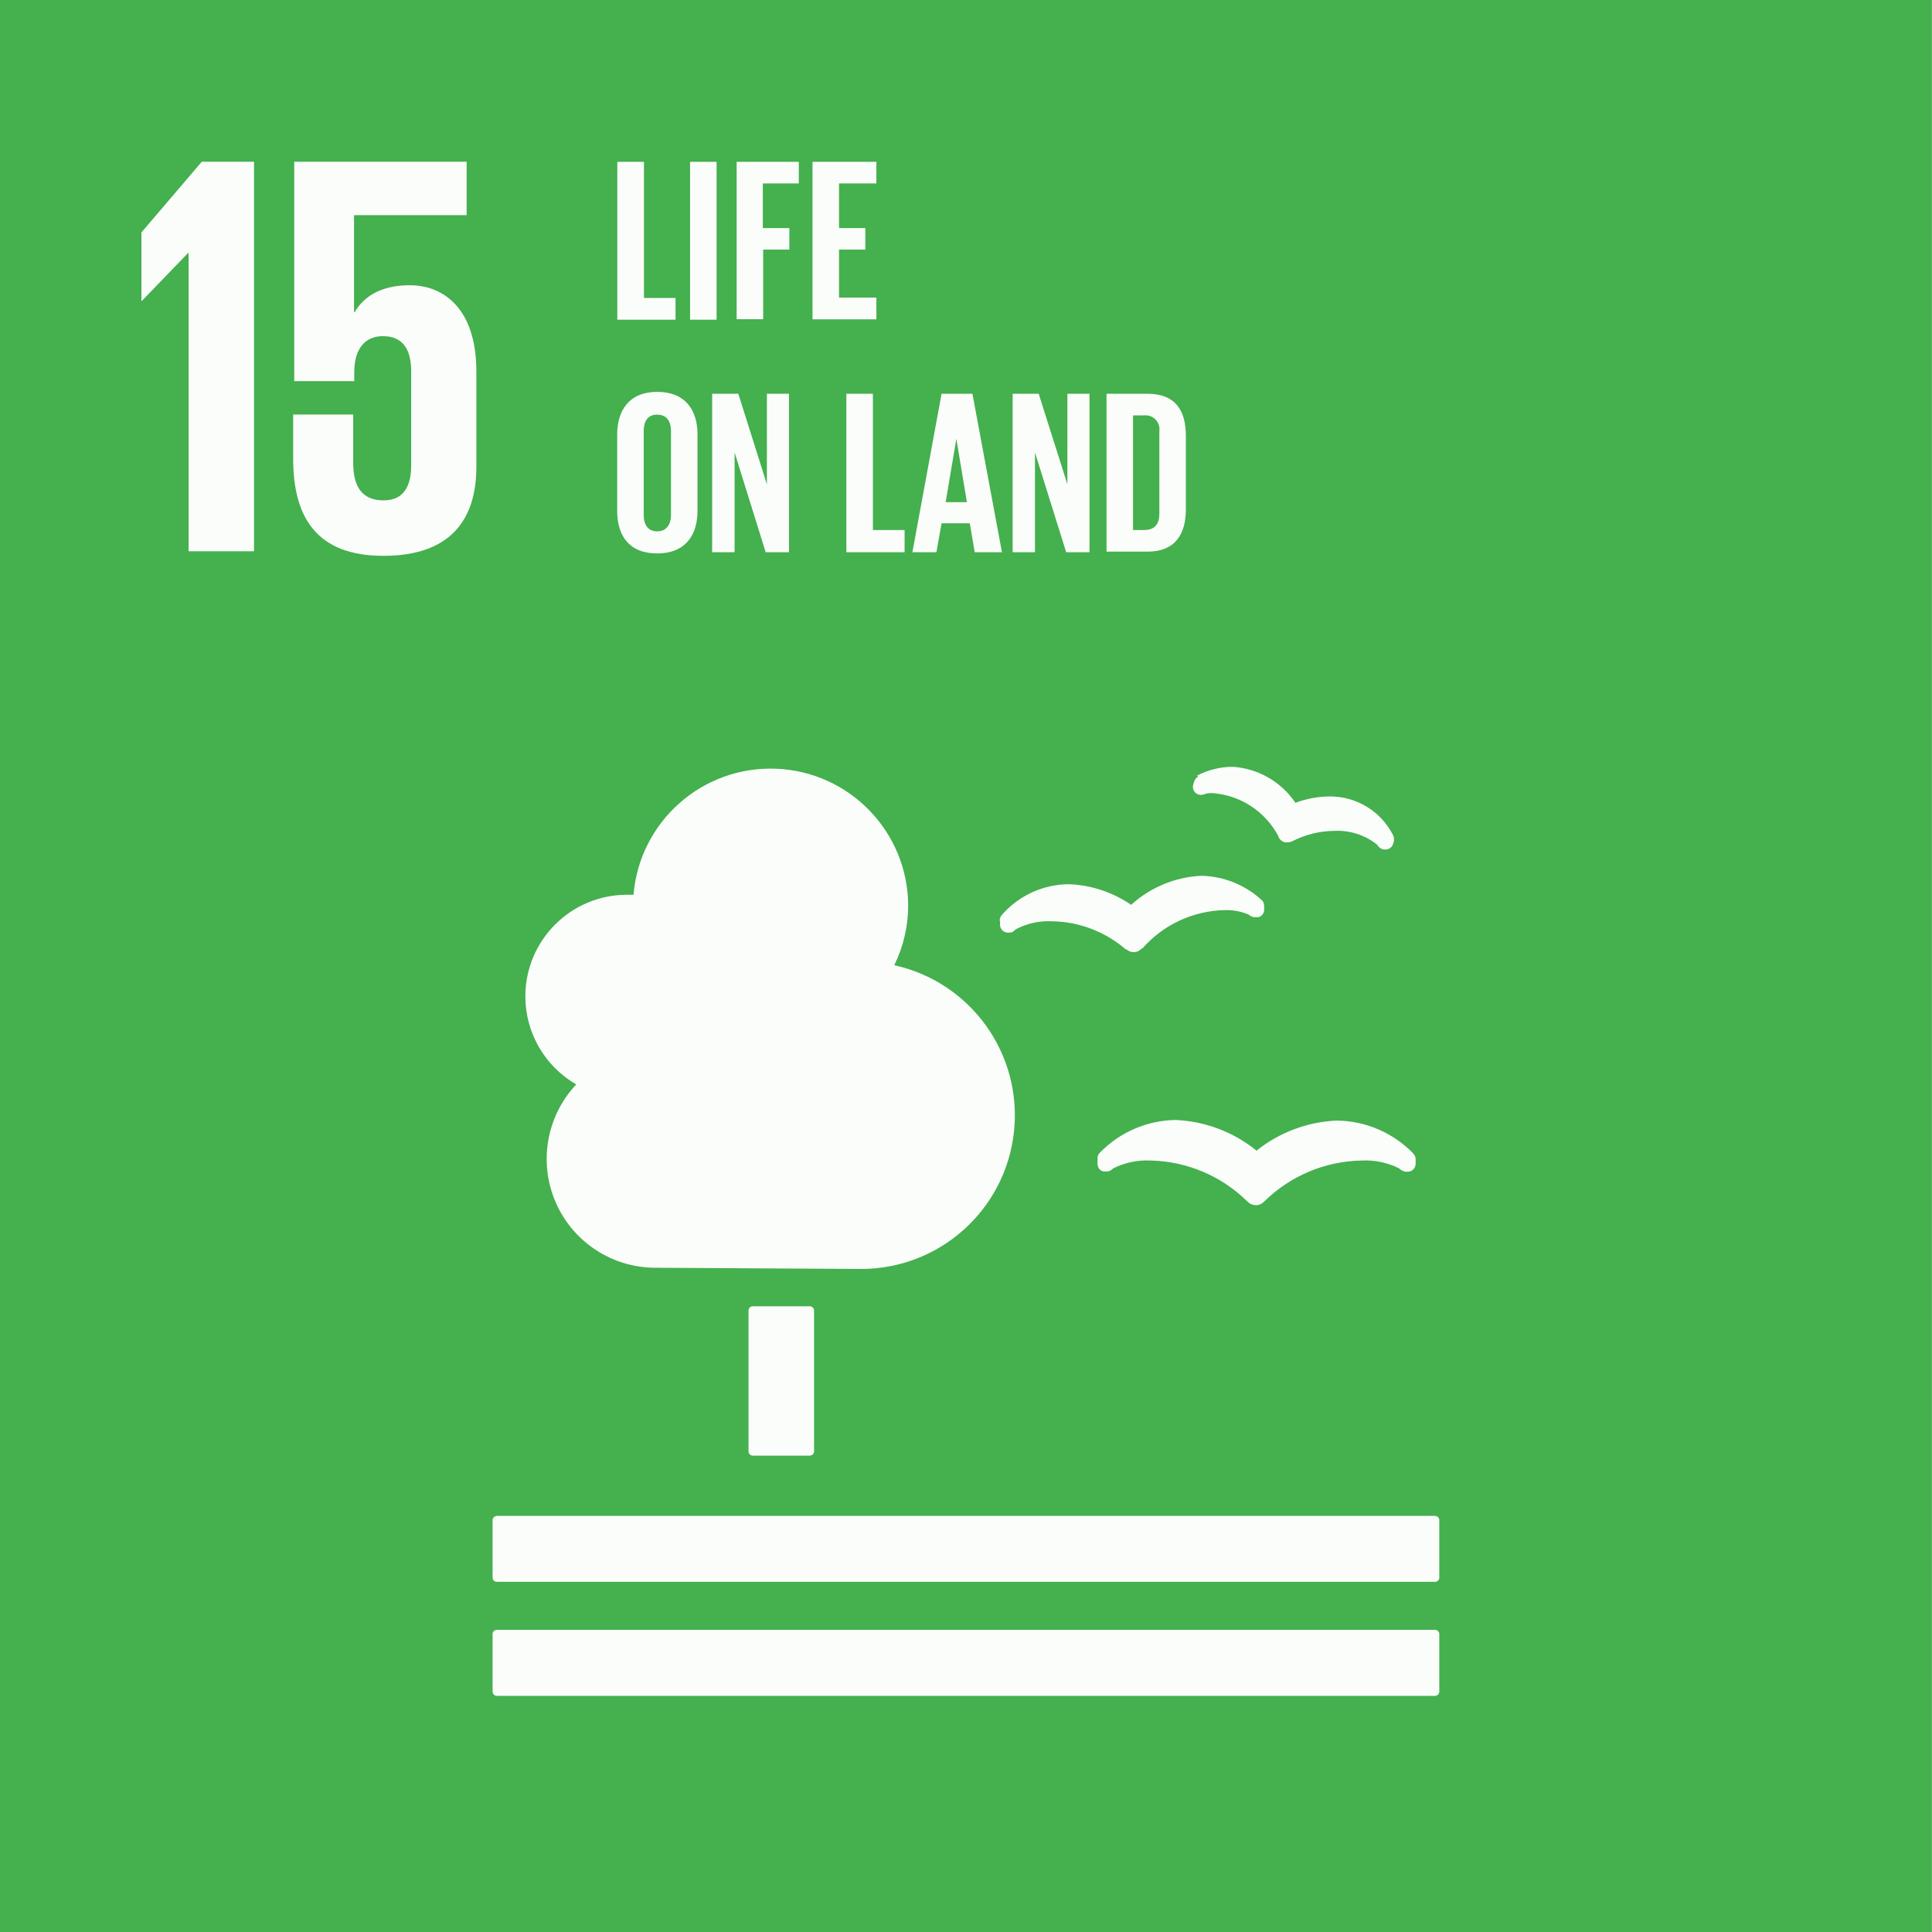
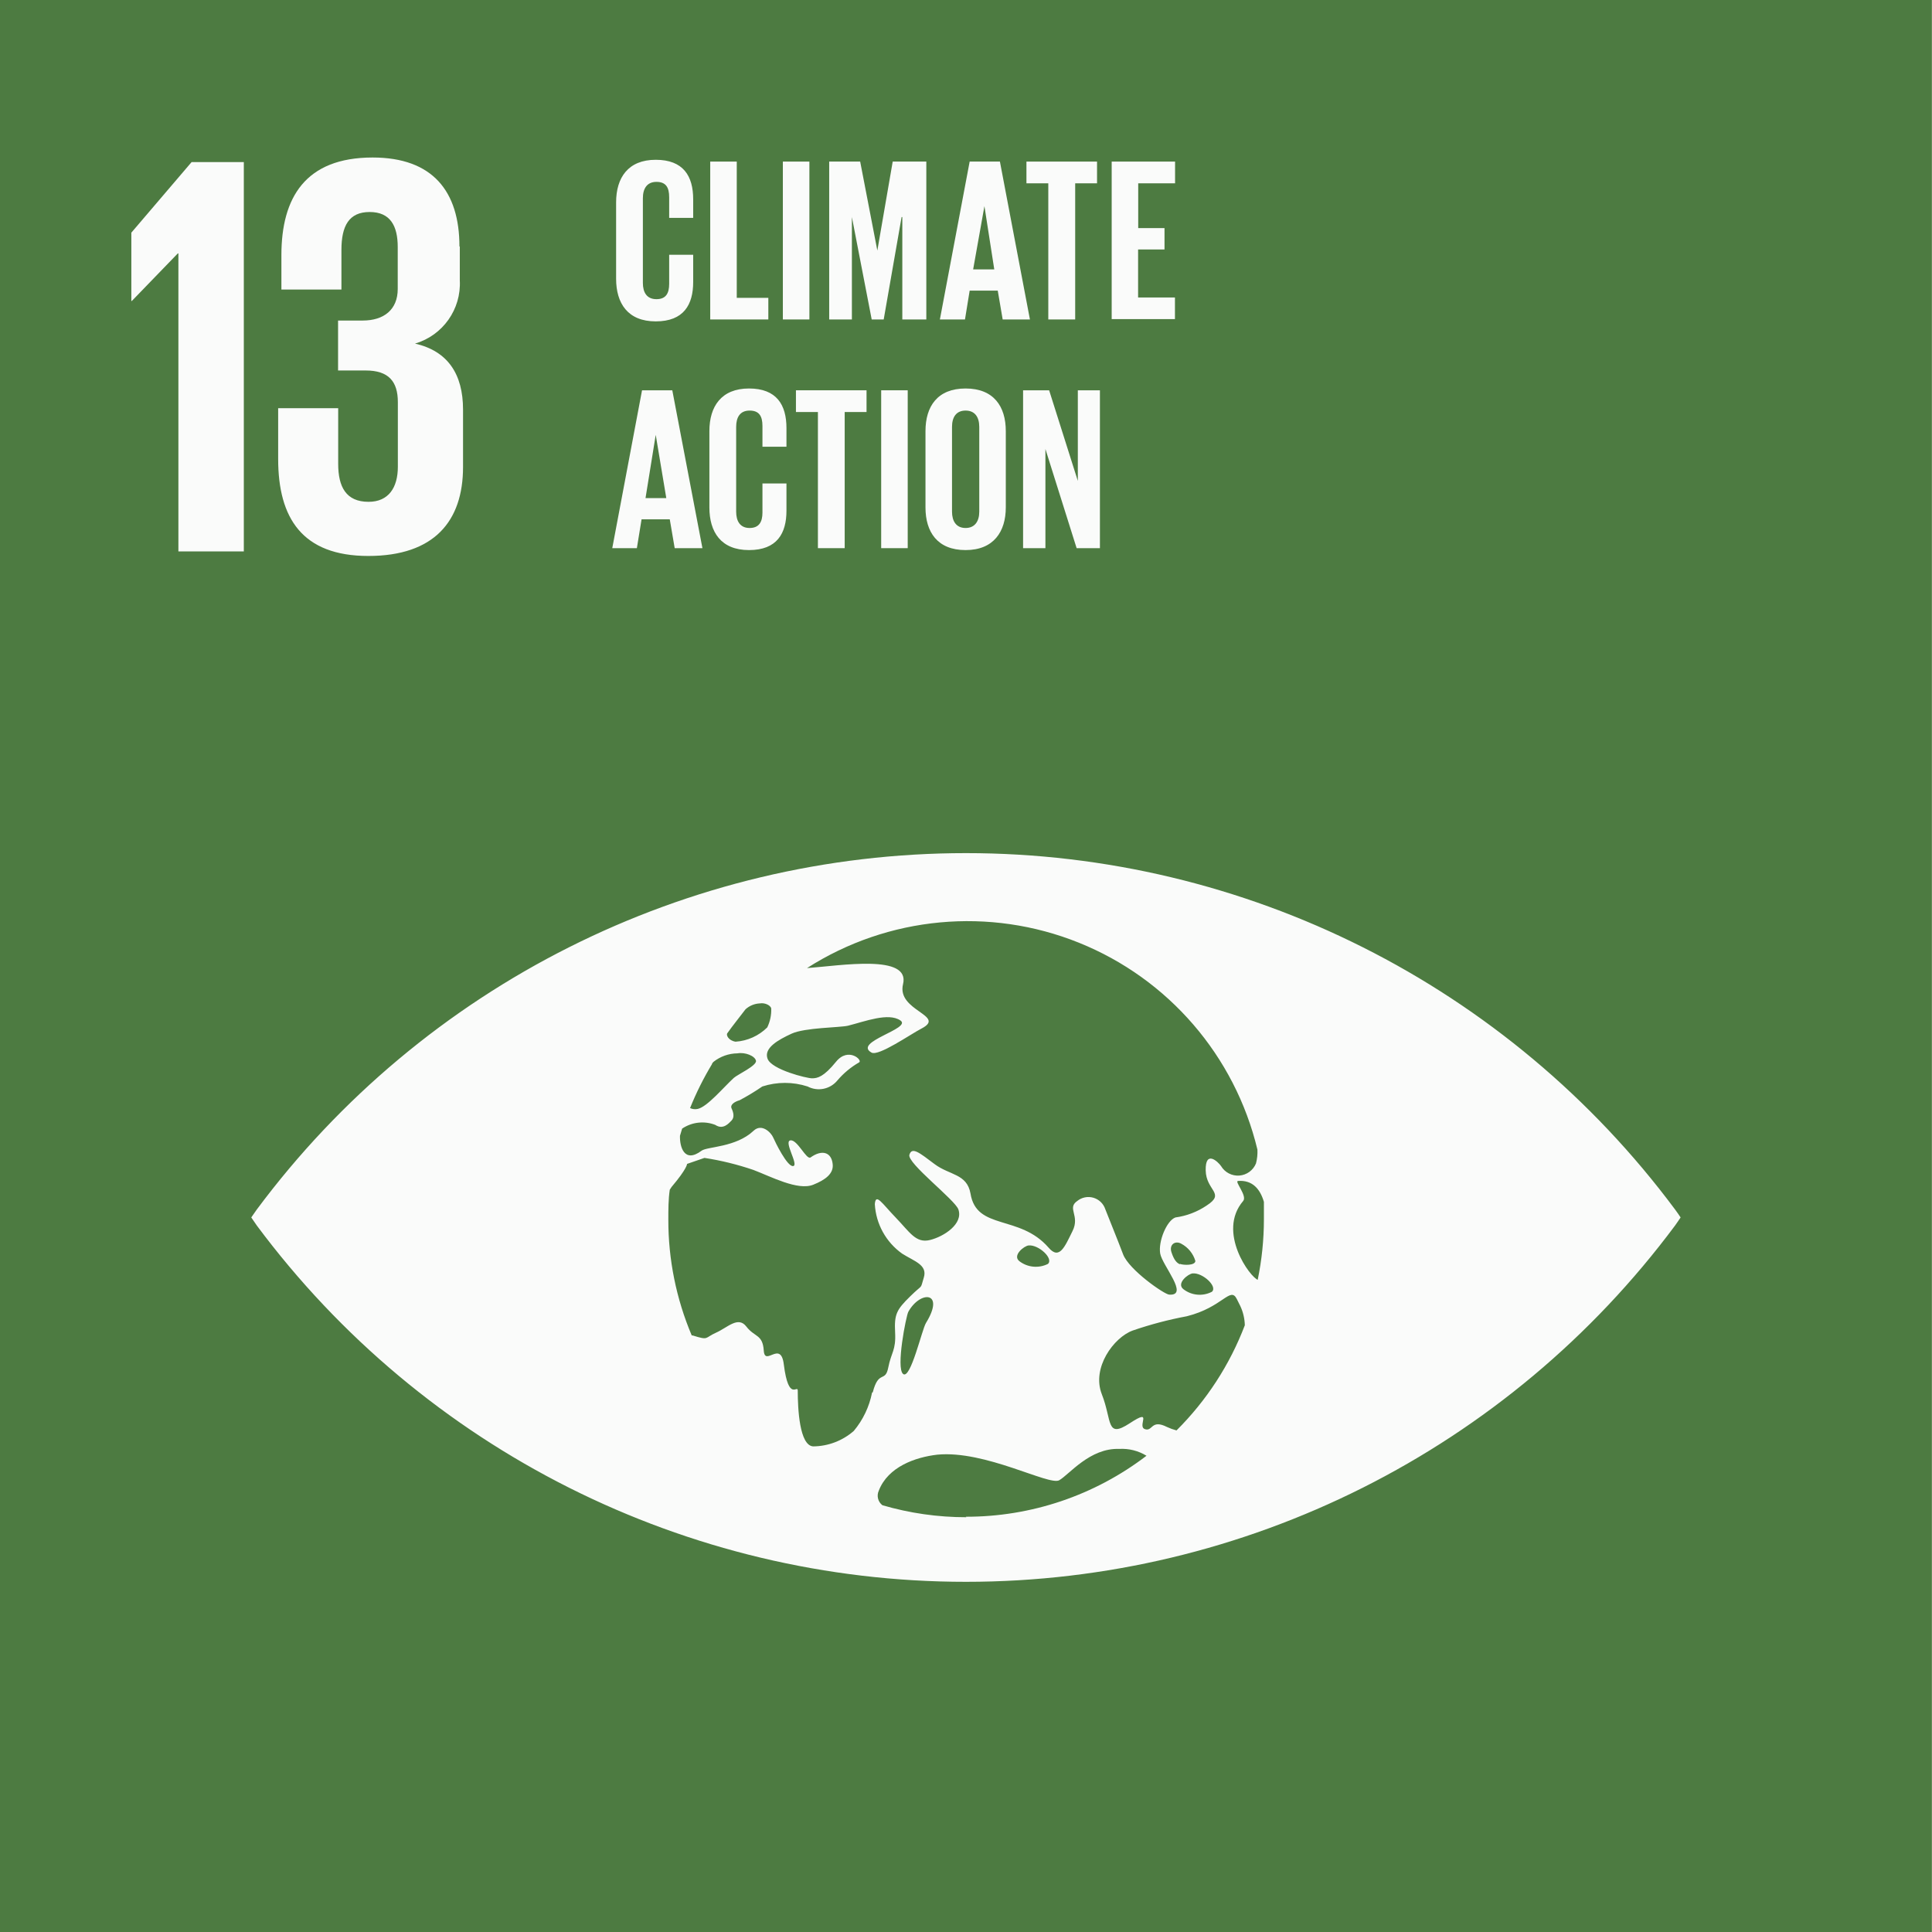
<svg xmlns="http://www.w3.org/2000/svg" viewBox="0 0 160.92 160.93">
  <defs>
-     <style>.cls-1{fill:#3fae49;}.cls-1,.cls-2,.cls-3{opacity:0.97;}.cls-2,.cls-4{fill:#fff;}</style>
+     <style>.cls-1{fill:#48773c;}.cls-1,.cls-2,.cls-3{opacity:0.97;}.cls-2,.cls-4{fill:#fff;}</style>
  </defs>
  <g id="圖層_2" data-name="圖層 2">
    <g id="ENG">
      <rect class="cls-1" width="160.92" height="160.93" />
-       <polygon class="cls-2" points="11.78 19.36 11.78 25.05 11.83 25.05 15.66 21.08 15.71 21.08 15.71 45.92 21.16 45.92 21.16 13.47 16.81 13.47 11.78 19.36" />
-       <path class="cls-2" d="M34.13,23.76c-2.15,0-3.73.76-4.59,2.25h-.05V17.92h9.38V13.47H24.51V31.75h5V31c0-1.91.86-3,2.39-3,1.68,0,2.35,1.15,2.35,2.92v7.85c0,1.72-.62,2.91-2.3,2.91-1.87,0-2.53-1.24-2.53-3.15V34.53h-5v3.69c0,4.92,2,8.08,7.51,8.08s7.75-2.92,7.75-7.42V30.94c0-5.12-2.63-7.18-5.55-7.18" />
+       <polygon class="cls-2" points="20.31 13.5 20.31 45.93 14.86 45.93 14.86 21.11 14.81 21.11 10.98 25.07 10.94 25.07 10.94 19.38 15.96 13.5 20.31 13.5" />
+       <path class="cls-2" d="M38.3,20.53v2.82a5.2,5.2,0,0,1-3.73,5.27c2.72.62,4,2.53,4,5.5V38.9c0,4.5-2.39,7.41-7.89,7.41s-7.51-3.15-7.51-8.08V34h5v4.64c0,1.92.66,3.16,2.53,3.16,1.67,0,2.44-1.19,2.44-2.92V33.5c0-1.73-.77-2.64-2.68-2.64H28.16V26.7h2.05c1.77,0,2.92-.91,2.92-2.63V20.58c0-1.77-.62-2.92-2.34-2.92s-2.35,1.15-2.35,3.16v3.3h-5V21.25c0-4.79,2-8.13,7.6-8.13,5,0,7.23,2.82,7.23,7.41" />
+       <path class="cls-2" d="M139.53,100.75a73.61,73.61,0,0,0-118.14,0l-.46.66.46.67a73.62,73.62,0,0,0,118.14,0c.18-.26.34-.48.46-.67-.12-.19-.28-.41-.46-.66M60.58,86.07c.32-.47,1.39-1.82,1.52-2a1.9,1.9,0,0,1,1.2-.49c.38-.07.88.14.94.42a3.32,3.32,0,0,1-.33,1.58,4.14,4.14,0,0,1-2.64,1.19c-.58-.09-.8-.54-.69-.71M59.3,88.6l.13-.15a3.28,3.28,0,0,1,2-.71c.62-.11,1.44.2,1.54.61s-1.55,1.16-1.85,1.44c-.86.79-2.2,2.4-3,2.58a1,1,0,0,1-.64-.07,25.55,25.55,0,0,1,1.85-3.7M72.64,116a7.1,7.1,0,0,1-1.52,3.19,5.2,5.2,0,0,1-3.39,1.29c-1.13-.08-1.28-3.1-1.28-4.65,0-.53-.76,1-1.16-2.17-.25-2.07-1.58.21-1.67-1.16s-.76-1.1-1.45-2-1.56.08-2.53.51-.57.66-1.94.23l-.08,0a24.65,24.65,0,0,1-1.95-9.66c0-.84,0-1.67.12-2.48l.15-.23c1.32-1.56,1.29-1.92,1.29-1.92l1.45-.5a23.85,23.85,0,0,1,4.07,1c1.44.54,3.71,1.76,5,1.23,1-.4,1.7-.92,1.61-1.71-.1-1-.89-1.24-1.84-.56-.35.24-1.09-1.5-1.68-1.42s.72,2.06.23,2.14-1.5-2-1.67-2.39-.94-1.2-1.63-.55c-1.47,1.39-3.85,1.31-4.33,1.66-1.45,1.09-1.83-.35-1.8-1.24l.18-.6a3,3,0,0,1,2.76-.31c.65.43,1.11-.11,1.36-.37s.16-.66,0-1,.33-.59.66-.68A19.61,19.61,0,0,0,63.5,90.5a6.12,6.12,0,0,1,3.77,0A2,2,0,0,0,69.75,90a6.88,6.88,0,0,1,1.8-1.5c.36-.16-.88-1.33-1.91-.06s-1.55,1.38-2,1.38-3.35-.72-3.7-1.62.89-1.59,2-2.1,4-.5,4.69-.66C72.06,85.08,74,84.32,75,85s-4,1.79-2.4,2.68c.59.32,3.24-1.53,4.15-2,2.13-1.1-2.08-1.46-1.53-3.7.62-2.53-5.16-1.55-8-1.34a24.83,24.83,0,0,1,37.52,15.12,3.81,3.81,0,0,1-.12,1.15,1.63,1.63,0,0,1-2.91.22c-.25-.36-1.31-1.37-1.28.35s1.68,1.9.09,2.93a6.09,6.09,0,0,1-2.61,1c-.73.26-1.44,2-1.27,3s2.44,3.53.76,3.43c-.39,0-3.36-2.06-3.85-3.36s-1.08-2.72-1.48-3.75a1.48,1.48,0,0,0-2.34-.69c-.88.61.25,1.21-.39,2.5s-1.09,2.45-2,1.38c-2.42-2.78-6-1.41-6.5-4.5-.3-1.67-1.74-1.51-3-2.46s-1.88-1.46-2.09-.77,3.8,3.75,4.08,4.55c.42,1.2-1.19,2.26-2.37,2.55s-1.69-.67-2.85-1.87-1.66-2.07-1.74-1.12a5.43,5.43,0,0,0,2.27,4.12c1,.64,2.14.93,1.81,2s0,.45-1.13,1.56-1.34,1.48-1.26,3-.32,1.64-.57,2.93-.8.17-1.29,2.06m26.65-9.9c.83-.07,2.09,1.09,1.6,1.53a2.21,2.21,0,0,1-2.37-.21c-.63-.48.39-1.29.77-1.32m-1.06-.76c-.27-.1-.5-.36-.71-1s.31-1,.82-.71a2.4,2.4,0,0,1,1.17,1.43c0,.4-1,.36-1.28.25m-11,0a2.25,2.25,0,0,1-2.37-.22c-.63-.48.39-1.29.77-1.32.83-.07,2.09,1.09,1.6,1.54M77.13,110.2c-.34.56-1.28,4.73-1.9,4.25s.25-4.85.43-5.18c1-1.8,3.1-1.71,1.47.93m3.37,16.18a24.79,24.79,0,0,1-7-1,1,1,0,0,1-.3-1.21c.77-2,3.06-2.79,4.87-3,4-.39,9.32,2.61,10.16,2.13s2.55-2.7,5-2.61a3.91,3.91,0,0,1,2.27.57,24.71,24.71,0,0,1-15.06,5.08M98,119.15a4.94,4.94,0,0,1-.78-.28c-1.36-.69-1.19.41-1.86.17s.75-1.8-1.25-.49-1.46-.2-2.33-2.41,1-4.74,2.57-5.31a31.82,31.82,0,0,1,4.51-1.19c3-.75,3.62-2.52,4.16-1.44l.29.58a4,4,0,0,1,.38,1.61A24.8,24.8,0,0,1,98,119.15m6.8-12.53c-.66-.19-3.45-4-1.25-6.58.37-.42-.74-1.64-.43-1.67,1.2-.09,1.84.66,2.16,1.74,0,.47,0,1,0,1.44a25,25,0,0,1-.52,5.07" />
      <g class="cls-3">
-         <path class="cls-4" d="M62.71,108.81h4.74a.36.36,0,0,1,.36.36v11.72a.36.36,0,0,1-.36.36H62.71a.36.36,0,0,1-.36-.36V109.16A.35.35,0,0,1,62.71,108.81Z" />
-         <path class="cls-4" d="M119.53,126.27H41.39a.37.37,0,0,0-.36.37v4.77a.35.35,0,0,0,.36.35h78.14a.35.35,0,0,0,.36-.35v-4.77a.37.37,0,0,0-.36-.37" />
-         <path class="cls-4" d="M119.53,135.76H41.39a.36.36,0,0,0-.36.35v4.79a.36.36,0,0,0,.36.36h78.14a.36.36,0,0,0,.36-.36v-4.79a.36.36,0,0,0-.36-.35" />
-         <path class="cls-4" d="M104.66,95.84a11.49,11.49,0,0,0-6.76-2.55A9,9,0,0,0,91.63,96a.64.64,0,0,0-.21.49v.42a.7.7,0,0,0,.22.54.64.64,0,0,0,.55.12.8.8,0,0,0,.15,0,1.08,1.08,0,0,0,.39-.25,6.26,6.26,0,0,1,3.13-.65,11.82,11.82,0,0,1,8,3.37l.07.07a1,1,0,0,0,.68.28.89.89,0,0,0,.66-.28l.07-.06a11.84,11.84,0,0,1,8.06-3.38,6.28,6.28,0,0,1,3.14.65,1.08,1.08,0,0,0,.43.26,1.06,1.06,0,0,0,.46,0,.67.67,0,0,0,.49-.65v-.37a.71.71,0,0,0-.21-.49,9,9,0,0,0-6.35-2.73,11.47,11.47,0,0,0-6.75,2.55" />
-         <path class="cls-4" d="M99.81,64.69a.7.7,0,0,0-.34.41l-.08.26a.65.65,0,0,0,.11.59.63.63,0,0,0,.48.26.18.18,0,0,0,.1,0,1,1,0,0,0,.37-.1,2.4,2.4,0,0,1,.48-.05,6.76,6.76,0,0,1,5.58,3.64l0,.06a.83.83,0,0,0,.5.4,1,1,0,0,0,.25,0,.8.8,0,0,0,.39-.09l0,0a7.78,7.78,0,0,1,3.49-.86,5.28,5.28,0,0,1,3.56,1.14,1,1,0,0,0,.26.29,1.51,1.51,0,0,0,.26.12l.11,0h.07a.67.67,0,0,0,.31-.07.66.66,0,0,0,.33-.4l.07-.23a.63.63,0,0,0,0-.19.64.64,0,0,0-.09-.34,5.89,5.89,0,0,0-5.3-3.19,8.44,8.44,0,0,0-2.82.53,6.81,6.81,0,0,0-5.27-3,6.56,6.56,0,0,0-2.93.74" />
-         <path class="cls-4" d="M83.3,76.71l0,.35a.66.66,0,0,0,.32.53.64.64,0,0,0,.52.08l.12,0a1,1,0,0,0,.33-.25,5.76,5.76,0,0,1,3-.68,9.61,9.61,0,0,1,6.18,2.34l.06,0a.9.9,0,0,0,.6.23h.06a.89.89,0,0,0,.61-.3l.05,0A9.39,9.39,0,0,1,102,75.81a4.66,4.66,0,0,1,2,.37,1,1,0,0,0,.41.21,1,1,0,0,0,.28,0,.53.53,0,0,0,.17,0,.66.66,0,0,0,.44-.67l0-.31a.64.64,0,0,0-.23-.46,7.66,7.66,0,0,0-5-2,9.35,9.35,0,0,0-5.85,2.42A9.81,9.81,0,0,0,89,73.65a7.49,7.49,0,0,0-5.55,2.56.72.72,0,0,0-.18.5" />
-         <path class="cls-4" d="M43.76,83a8.47,8.47,0,0,1,8.47-8.47l.54,0a11.46,11.46,0,0,1,22.88.87,11.31,11.31,0,0,1-1.16,5,12.8,12.8,0,0,1-2.77,25.3l-17.1-.1h0A9.06,9.06,0,0,1,48,90.33,8.47,8.47,0,0,1,43.76,83Z" />
+         <path class="cls-4" d="M51.32,23.22V16.86c0-2.06,1-3.55,3.3-3.55s3.12,1.35,3.12,3.29v1.55h-2V16.43c0-.82-.27-1.28-1.06-1.28s-1.13.56-1.13,1.36v7.06c0,.79.33,1.35,1.13,1.35s1.06-.5,1.06-1.28V21.22h2v2.27c0,1.88-.78,3.28-3.12,3.28S51.32,25.25,51.32,23.22Z" />
+         <path class="cls-4" d="M59.16,13.46h2.21V24.81H64v1.8H59.16Z" />
+         <path class="cls-4" d="M65.21,13.46h2.21V26.61H65.21Z" />
+         <path class="cls-4" d="M75.16,18.08H75.1l-1.49,8.53h-1l-1.65-8.53h0v8.53H69.07V13.46h2.58l1.43,7.41h0l1.28-7.41h2.8V26.61h-2Z" />
+         <path class="cls-4" d="M78.29,26.61l2.48-13.15h2.52l2.5,13.15H83.52l-.41-2.4H80.77l-.39,2.4Zm2.77-4.17h1.76L82,17.17h0Z" />
+         <path class="cls-4" d="M85.5,13.46h5.88v1.81H89.56V26.61H87.32V15.27H85.5Z" />
+         <path class="cls-4" d="M92.6,13.46h5.28v1.81H94.81V19H97v1.78h-2.2v4h3.07v1.8H92.6Z" />
      </g>
      <g class="cls-3">
-         <path class="cls-4" d="M51.42,13.48h2.22V24.82h2.63v1.81H51.42Z" />
-         <path class="cls-4" d="M57.48,13.48h2.21V26.63H57.48Z" />
-         <path class="cls-4" d="M61.36,13.48h5.18v1.8h-3V19h2.21v1.79H63.57v5.8H61.36Z" />
-         <path class="cls-4" d="M67.68,13.48H73v1.8H69.89V19h2.19v1.79H69.89v4H73v1.81H67.68Z" />
-       </g>
-       <g class="cls-3">
-         <path class="cls-4" d="M51.41,42.56V36.19c0-2,1-3.55,3.33-3.55s3.36,1.5,3.36,3.55v6.37c0,2-1,3.54-3.36,3.54S51.41,44.59,51.41,42.56Zm4.48.34v-7c0-.8-.35-1.36-1.15-1.36s-1.12.56-1.12,1.36v7c0,.8.35,1.36,1.12,1.36S55.89,43.7,55.89,42.9Z" />
-         <path class="cls-4" d="M61.19,37.69V46H59.32V32.8H61.5l2.38,7.54V32.8h1.84V46H63.78Z" />
-         <path class="cls-4" d="M70.5,32.8h2.21V44.15h2.64V46H70.5Z" />
-         <path class="cls-4" d="M76,46,78.43,32.8H81L83.46,46H81.19l-.41-2.41H78.43L78,46Zm2.77-4.17h1.77l-.88-5.28h0Z" />
-         <path class="cls-4" d="M86.21,37.69V46H84.35V32.8h2.17l2.39,7.54V32.8h1.84V46H88.81Z" />
-         <path class="cls-4" d="M98.78,36.33v6.09c0,2-.83,3.53-3.2,3.53H92.17V32.8h3.41C98,32.8,98.78,34.29,98.78,36.33Zm-3.47,7.82c.91,0,1.26-.55,1.26-1.34V35.92a1.16,1.16,0,0,0-1.26-1.32h-.93v9.55Z" />
+         <path class="cls-4" d="M51,45.66l2.48-13.15H56l2.51,13.15H56.2l-.41-2.4H53.44l-.39,2.4Zm2.77-4.17H55.5l-.88-5.27h0Z" />
+         <path class="cls-4" d="M59.09,42.27V35.91c0-2.06,1-3.55,3.3-3.55s3.12,1.36,3.12,3.3v1.55h-2V35.48c0-.81-.27-1.28-1.07-1.28s-1.12.56-1.12,1.36v7.06c0,.79.33,1.36,1.12,1.36s1.07-.51,1.07-1.28V40.27h2v2.27c0,1.88-.78,3.28-3.12,3.28S59.09,44.31,59.09,42.27Z" />
+         <path class="cls-4" d="M66.3,32.51h5.88v1.81H70.36V45.66H68.13V34.32H66.3Z" />
+         <path class="cls-4" d="M73.4,32.51h2.21V45.66H73.4Z" />
+         <path class="cls-4" d="M77.09,42.27V35.91c0-2.06,1-3.55,3.34-3.55s3.35,1.49,3.35,3.55v6.36c0,2-1,3.55-3.35,3.55S77.09,44.31,77.09,42.27Zm4.48.35V35.56c0-.8-.35-1.36-1.14-1.36s-1.13.56-1.13,1.36v7.06c0,.79.35,1.36,1.13,1.36S81.57,43.41,81.57,42.62Z" />
+         <path class="cls-4" d="M87.08,37.4v8.26H85.22V32.51h2.17l2.39,7.55V32.51h1.84V45.66H89.68Z" />
      </g>
    </g>
  </g>
</svg>
